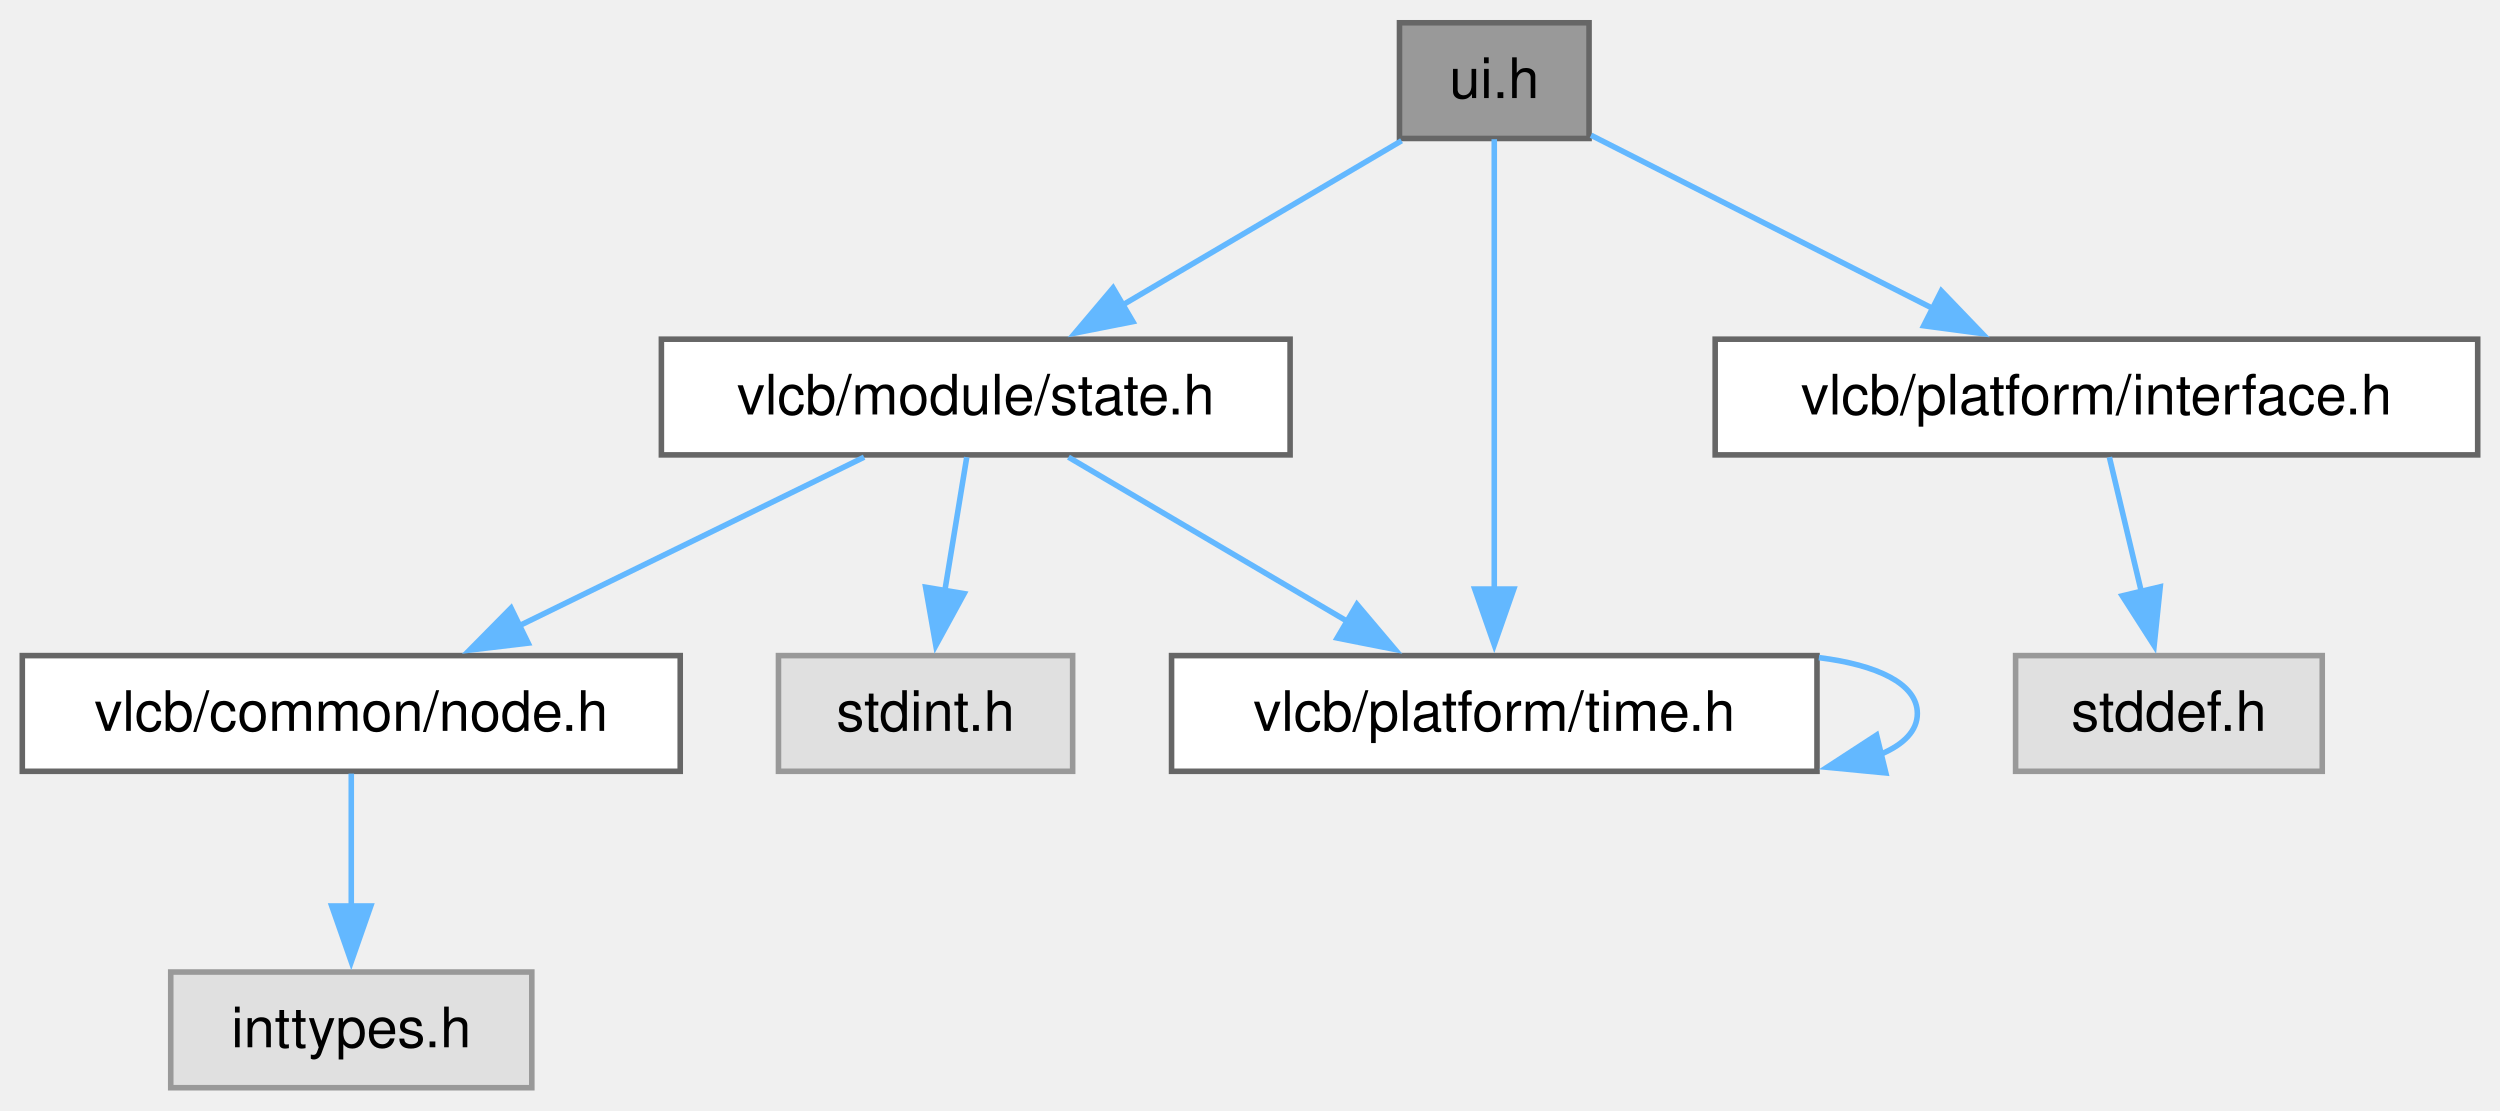
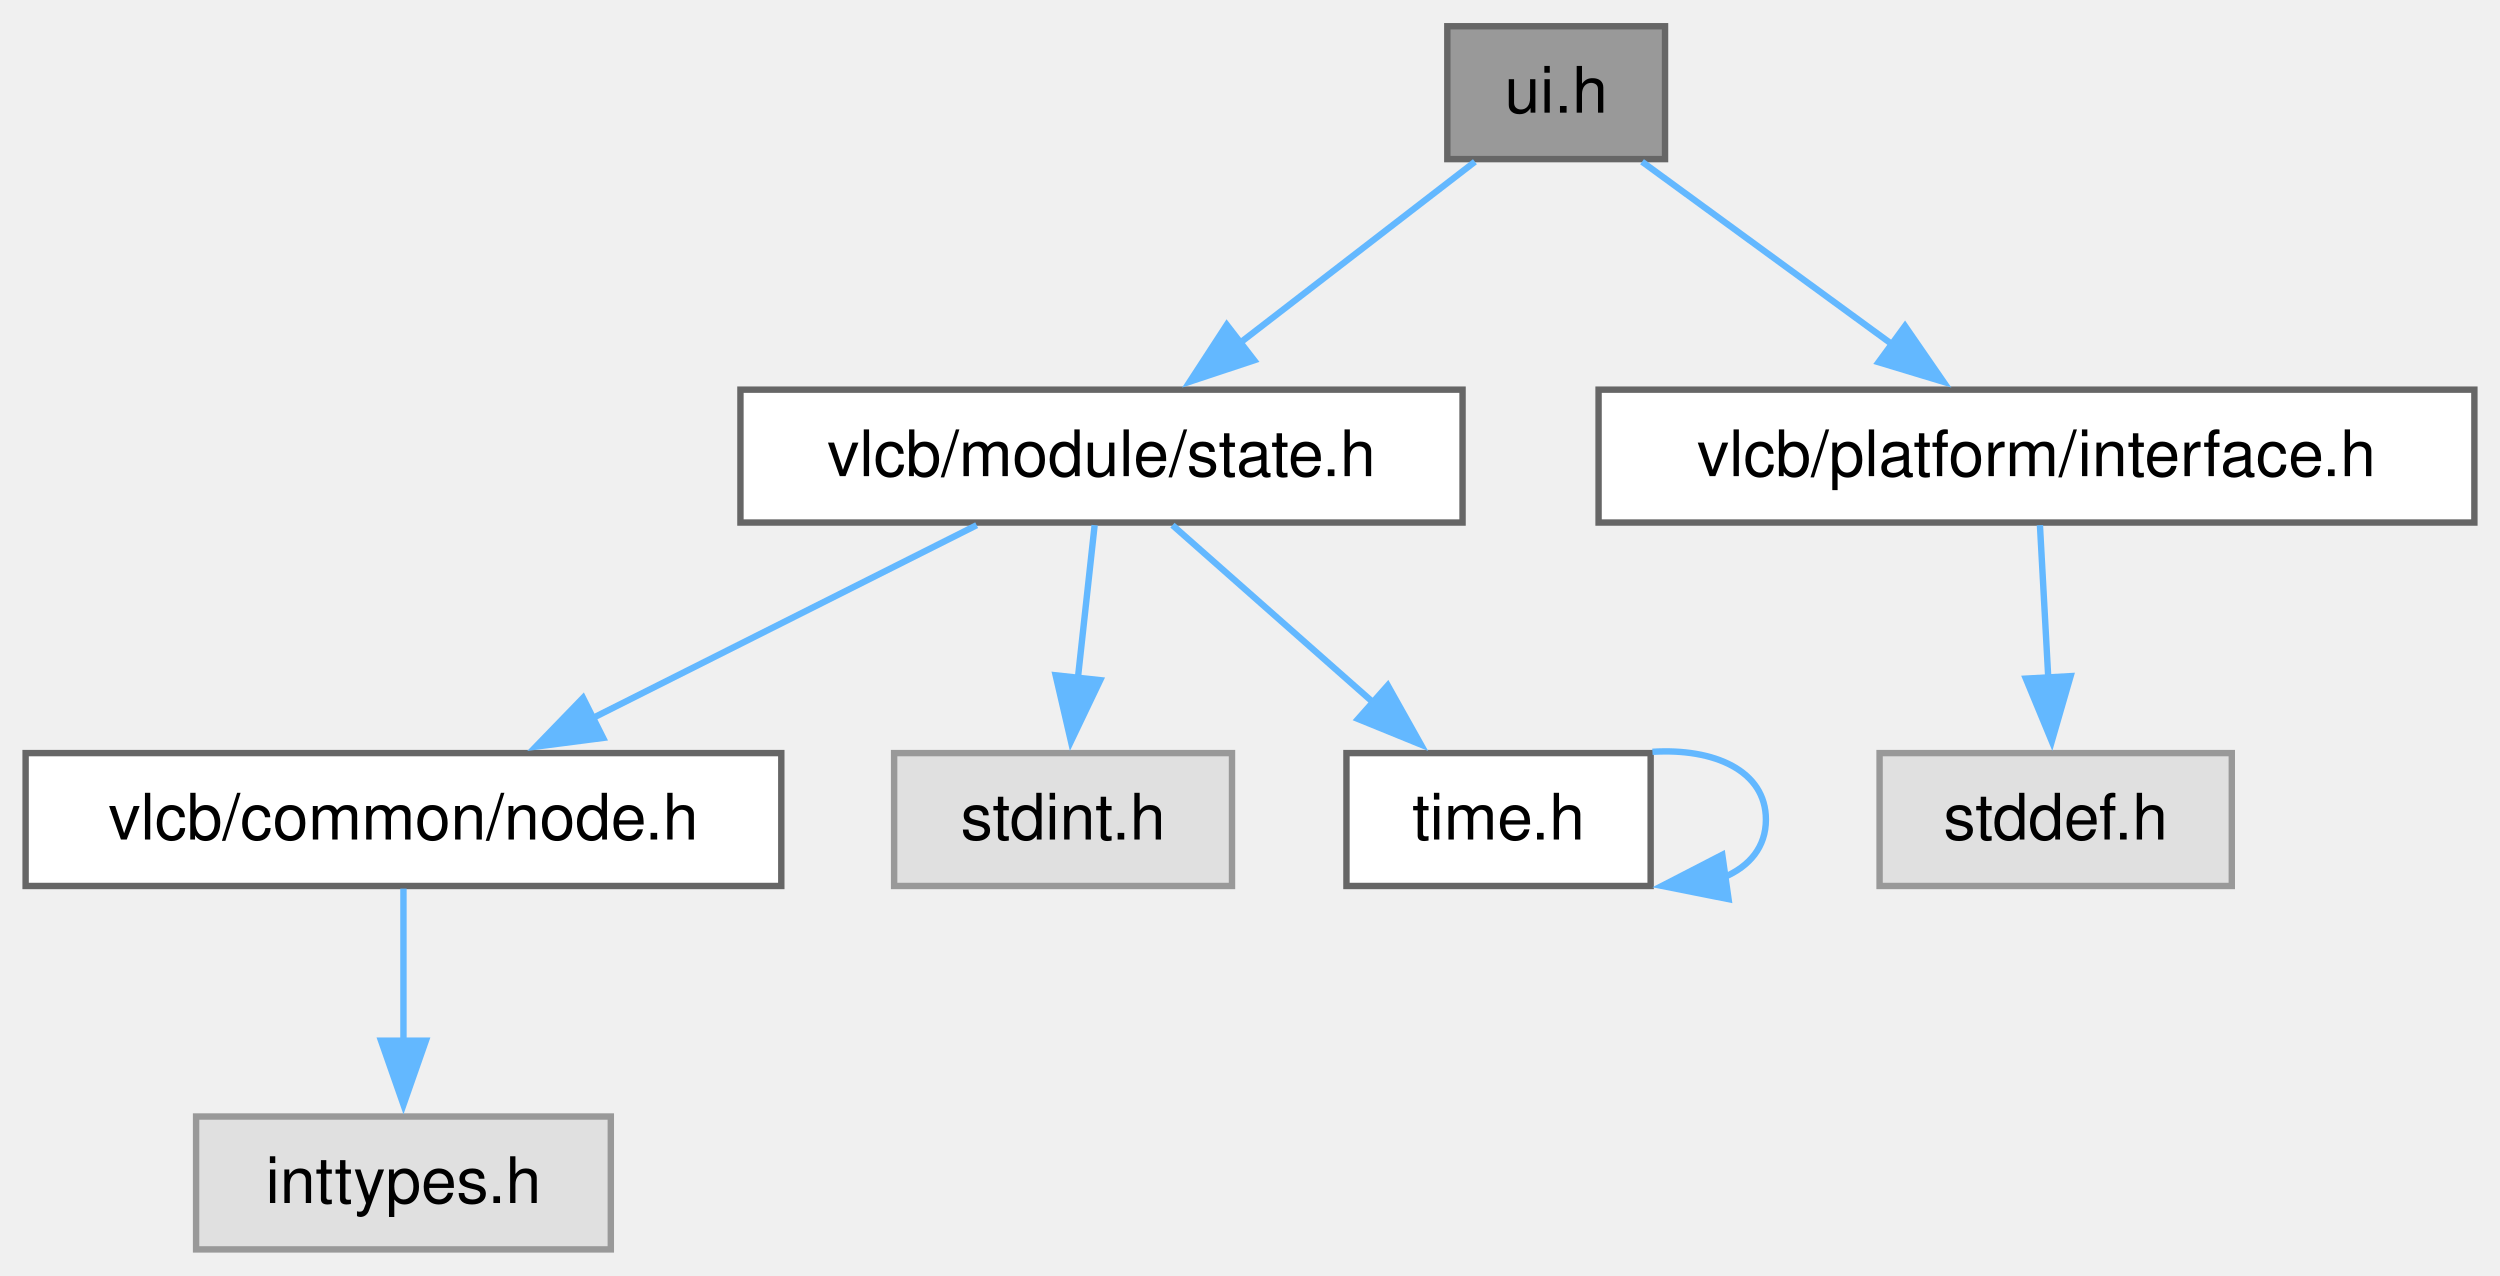
- <svg xmlns="http://www.w3.org/2000/svg" xmlns:xlink="http://www.w3.org/1999/xlink" width="448pt" height="199pt" viewBox="0.00 0.00 448.38 199.00">
+ <svg xmlns="http://www.w3.org/2000/svg" xmlns:xlink="http://www.w3.org/1999/xlink" width="390pt" height="199pt" viewBox="0.00 0.00 390.38 199.00">
  <g id="graph0" class="graph" transform="scale(1 1) rotate(0) translate(4 195)">
    <g id="Node000001" class="node">
      <g id="a_Node000001">
        <a xlink:title=" ">
-           <polygon fill="#999999" stroke="#666666" points="281,-191 247,-191 247,-170.25 281,-170.25 281,-191" />
-           <text text-anchor="middle" x="264" y="-177.5" font-family="Helvetica,sans-Serif" font-size="10.00">ui.h</text>
+           <polygon fill="#999999" stroke="#666666" points="256,-191 222,-191 222,-170.25 256,-170.25 256,-191" />
+           <text text-anchor="middle" x="239" y="-177.5" font-family="Helvetica,sans-Serif" font-size="10.00">ui.h</text>
        </a>
      </g>
    </g>
    <g id="Node000002" class="node">
      <g id="a_Node000002">
        <a xlink:href="state_8h.html" target="_top" xlink:title=" ">
-           <polygon fill="white" stroke="#666666" points="227.38,-134.25 114.62,-134.25 114.62,-113.5 227.38,-113.5 227.38,-134.25" />
-           <text text-anchor="middle" x="171" y="-120.75" font-family="Helvetica,sans-Serif" font-size="10.00">vlcb/module/state.h</text>
+           <polygon fill="white" stroke="#666666" points="224.38,-134.25 111.62,-134.25 111.62,-113.5 224.38,-113.5 224.38,-134.25" />
+           <text text-anchor="middle" x="168" y="-120.75" font-family="Helvetica,sans-Serif" font-size="10.00">vlcb/module/state.h</text>
        </a>
      </g>
    </g>
    <g id="edge1_Node000001_Node000002" class="edge">
      <g id="a_edge1_Node000001_Node000002">
        <a xlink:title=" ">
-           <path fill="none" stroke="#63b8ff" d="M247.37,-169.84C233.49,-161.66 213.44,-149.86 197.37,-140.4" />
-           <polygon fill="#63b8ff" stroke="#63b8ff" points="199.18,-137.4 188.79,-135.35 195.63,-143.44 199.18,-137.4" />
-         </a>
-       </g>
-     </g>
-     <g id="Node000005" class="node">
-       <g id="a_Node000005">
-         <a xlink:href="time_8h.html" target="_top" xlink:title=" ">
-           <polygon fill="white" stroke="#666666" points="321.88,-77.5 206.12,-77.5 206.12,-56.75 321.88,-56.75 321.88,-77.5" />
-           <text text-anchor="middle" x="264" y="-64" font-family="Helvetica,sans-Serif" font-size="10.00">vlcb/platform/time.h</text>
-         </a>
-       </g>
-     </g>
-     <g id="edge9_Node000001_Node000005" class="edge">
-       <g id="a_edge9_Node000001_Node000005">
-         <a xlink:title=" ">
-           <path fill="none" stroke="#63b8ff" d="M264,-170.12C264,-152.35 264,-113.72 264,-89.43" />
-           <polygon fill="#63b8ff" stroke="#63b8ff" points="267.5,-89.44 264,-79.44 260.5,-89.44 267.5,-89.44" />
+           <path fill="none" stroke="#63b8ff" d="M226.31,-169.84C216.11,-161.97 201.56,-150.75 189.54,-141.49" />
+           <polygon fill="#63b8ff" stroke="#63b8ff" points="191.84,-138.84 181.78,-135.5 187.56,-144.38 191.84,-138.84" />
        </a>
      </g>
    </g>
    <g id="Node000007" class="node">
      <g id="a_Node000007">
        <a xlink:href="interface_8h.html" target="_top" xlink:title=" ">
-           <polygon fill="white" stroke="#666666" points="440.38,-134.25 303.62,-134.25 303.62,-113.5 440.38,-113.5 440.38,-134.25" />
-           <text text-anchor="middle" x="372" y="-120.75" font-family="Helvetica,sans-Serif" font-size="10.00">vlcb/platform/interface.h</text>
+           <polygon fill="white" stroke="#666666" points="382.38,-134.25 245.62,-134.25 245.62,-113.5 382.38,-113.5 382.38,-134.25" />
+           <text text-anchor="middle" x="314" y="-120.75" font-family="Helvetica,sans-Serif" font-size="10.00">vlcb/platform/interface.h</text>
        </a>
      </g>
    </g>
    <g id="edge7_Node000001_Node000007" class="edge">
      <g id="a_edge7_Node000001_Node000007">
        <a xlink:title=" ">
-           <path fill="none" stroke="#63b8ff" d="M281.35,-170.83C297.85,-162.46 323,-149.71 342.63,-139.77" />
-           <polygon fill="#63b8ff" stroke="#63b8ff" points="344.18,-142.9 351.52,-135.26 341.02,-136.66 344.18,-142.9" />
+           <path fill="none" stroke="#63b8ff" d="M252.41,-169.84C263.29,-161.9 278.86,-150.53 291.62,-141.21" />
+           <polygon fill="#63b8ff" stroke="#63b8ff" points="293.47,-144.19 299.49,-135.47 289.34,-138.54 293.47,-144.19" />
        </a>
      </g>
    </g>
    <g id="Node000003" class="node">
      <g id="a_Node000003">
        <a xlink:href="node_8h.html" target="_top" xlink:title=" ">
          <polygon fill="white" stroke="#666666" points="118,-77.5 0,-77.5 0,-56.75 118,-56.75 118,-77.5" />
          <text text-anchor="middle" x="59" y="-64" font-family="Helvetica,sans-Serif" font-size="10.00">vlcb/common/node.h</text>
        </a>
      </g>
    </g>
    <g id="edge2_Node000002_Node000003" class="edge">
      <g id="a_edge2_Node000002_Node000003">
        <a xlink:title=" ">
-           <path fill="none" stroke="#63b8ff" d="M150.98,-113.09C133.78,-104.68 108.72,-92.43 89.1,-82.84" />
-           <polygon fill="#63b8ff" stroke="#63b8ff" points="90.73,-79.74 80.21,-78.49 87.66,-86.03 90.73,-79.74" />
+           <path fill="none" stroke="#63b8ff" d="M148.51,-113.09C131.85,-104.72 107.62,-92.54 88.56,-82.97" />
+           <polygon fill="#63b8ff" stroke="#63b8ff" points="90.18,-79.87 79.67,-78.51 87.04,-86.12 90.18,-79.87" />
+         </a>
+       </g>
+     </g>
+     <g id="Node000005" class="node">
+       <g id="a_Node000005">
+         <a xlink:title=" ">
+           <polygon fill="#e0e0e0" stroke="#999999" points="188.38,-77.5 135.62,-77.5 135.62,-56.75 188.38,-56.75 188.38,-77.5" />
+           <text text-anchor="middle" x="162" y="-64" font-family="Helvetica,sans-Serif" font-size="10.00">stdint.h</text>
        </a>
      </g>
    </g>
    <g id="edge4_Node000002_Node000005" class="edge">
      <g id="a_edge4_Node000002_Node000005">
        <a xlink:title=" ">
-           <path fill="none" stroke="#63b8ff" d="M187.63,-113.09C201.51,-104.91 221.56,-93.11 237.63,-83.65" />
-           <polygon fill="#63b8ff" stroke="#63b8ff" points="239.37,-86.69 246.21,-78.6 235.82,-80.65 239.37,-86.69" />
+           <path fill="none" stroke="#63b8ff" d="M166.93,-113.09C166.2,-106.47 165.22,-97.47 164.32,-89.27" />
+           <polygon fill="#63b8ff" stroke="#63b8ff" points="167.8,-88.89 163.23,-79.33 160.84,-89.65 167.8,-88.89" />
        </a>
      </g>
    </g>
    <g id="Node000006" class="node">
      <g id="a_Node000006">
-         <a xlink:title=" ">
-           <polygon fill="#e0e0e0" stroke="#999999" points="188.38,-77.5 135.62,-77.5 135.62,-56.75 188.38,-56.75 188.38,-77.5" />
-           <text text-anchor="middle" x="162" y="-64" font-family="Helvetica,sans-Serif" font-size="10.00">stdint.h</text>
+         <a xlink:href="time_8h.html" target="_top" xlink:title=" ">
+           <polygon fill="white" stroke="#666666" points="253.75,-77.5 206.25,-77.5 206.25,-56.75 253.75,-56.75 253.75,-77.5" />
+           <text text-anchor="middle" x="230" y="-64" font-family="Helvetica,sans-Serif" font-size="10.00">time.h</text>
        </a>
      </g>
    </g>
-     <g id="edge6_Node000002_Node000006" class="edge">
-       <g id="a_edge6_Node000002_Node000006">
+     <g id="edge5_Node000002_Node000006" class="edge">
+       <g id="a_edge5_Node000002_Node000006">
        <a xlink:title=" ">
-           <path fill="none" stroke="#63b8ff" d="M169.39,-113.09C168.29,-106.39 166.79,-97.26 165.43,-88.98" />
-           <polygon fill="#63b8ff" stroke="#63b8ff" points="168.92,-88.62 163.84,-79.32 162.01,-89.76 168.92,-88.62" />
+           <path fill="none" stroke="#63b8ff" d="M179.08,-113.09C187.81,-105.38 200.19,-94.45 210.56,-85.29" />
+           <polygon fill="#63b8ff" stroke="#63b8ff" points="212.7,-88.07 217.88,-78.83 208.06,-82.83 212.7,-88.07" />
        </a>
      </g>
    </g>
    <g id="Node000004" class="node">
      <g id="a_Node000004">
        <a xlink:title=" ">
          <polygon fill="#e0e0e0" stroke="#999999" points="91.38,-20.75 26.62,-20.75 26.62,0 91.38,0 91.38,-20.75" />
          <text text-anchor="middle" x="59" y="-7.25" font-family="Helvetica,sans-Serif" font-size="10.00">inttypes.h</text>
        </a>
      </g>
    </g>
    <g id="edge3_Node000003_Node000004" class="edge">
      <g id="a_edge3_Node000003_Node000004">
        <a xlink:title=" ">
          <path fill="none" stroke="#63b8ff" d="M59,-56.34C59,-49.72 59,-40.72 59,-32.52" />
          <polygon fill="#63b8ff" stroke="#63b8ff" points="62.5,-32.59 59,-22.59 55.5,-32.59 62.5,-32.59" />
        </a>
      </g>
    </g>
-     <g id="edge5_Node000005_Node000005" class="edge">
-       <g id="a_edge5_Node000005_Node000005">
+     <g id="edge6_Node000006_Node000006" class="edge">
+       <g id="a_edge6_Node000006_Node000006">
        <a xlink:title=" ">
-           <path fill="none" stroke="#63b8ff" d="M322.22,-77.14C332.61,-75.84 339.88,-72.5 339.88,-67.12 339.88,-64.02 337.45,-61.59 333.39,-59.84" />
-           <polygon fill="#63b8ff" stroke="#63b8ff" points="334.23,-56.45 323.69,-57.47 332.57,-63.25 334.23,-56.45" />
+           <path fill="none" stroke="#63b8ff" d="M254.03,-77.7C263.66,-78.3 271.75,-74.77 271.75,-67.12 271.75,-62.82 269.19,-59.83 265.24,-58.13" />
+           <polygon fill="#63b8ff" stroke="#63b8ff" points="265.92,-54.69 255.52,-56.76 264.94,-61.62 265.92,-54.69" />
        </a>
      </g>
    </g>
    <g id="Node000008" class="node">
      <g id="a_Node000008">
        <a xlink:title=" ">
-           <polygon fill="#e0e0e0" stroke="#999999" points="412.5,-77.5 357.5,-77.5 357.5,-56.75 412.5,-56.75 412.5,-77.5" />
-           <text text-anchor="middle" x="385" y="-64" font-family="Helvetica,sans-Serif" font-size="10.00">stddef.h</text>
+           <polygon fill="#e0e0e0" stroke="#999999" points="344.5,-77.5 289.5,-77.5 289.5,-56.75 344.5,-56.75 344.5,-77.5" />
+           <text text-anchor="middle" x="317" y="-64" font-family="Helvetica,sans-Serif" font-size="10.00">stddef.h</text>
        </a>
      </g>
    </g>
    <g id="edge8_Node000007_Node000008" class="edge">
      <g id="a_edge8_Node000007_Node000008">
        <a xlink:title=" ">
-           <path fill="none" stroke="#63b8ff" d="M374.32,-113.09C375.91,-106.39 378.08,-97.26 380.05,-88.98" />
-           <polygon fill="#63b8ff" stroke="#63b8ff" points="383.44,-89.84 382.35,-79.3 376.63,-88.22 383.44,-89.84" />
+           <path fill="none" stroke="#63b8ff" d="M314.54,-113.09C314.9,-106.47 315.39,-97.47 315.84,-89.27" />
+           <polygon fill="#63b8ff" stroke="#63b8ff" points="319.33,-89.52 316.39,-79.34 312.34,-89.13 319.33,-89.52" />
        </a>
      </g>
    </g>
  </g>
</svg>
